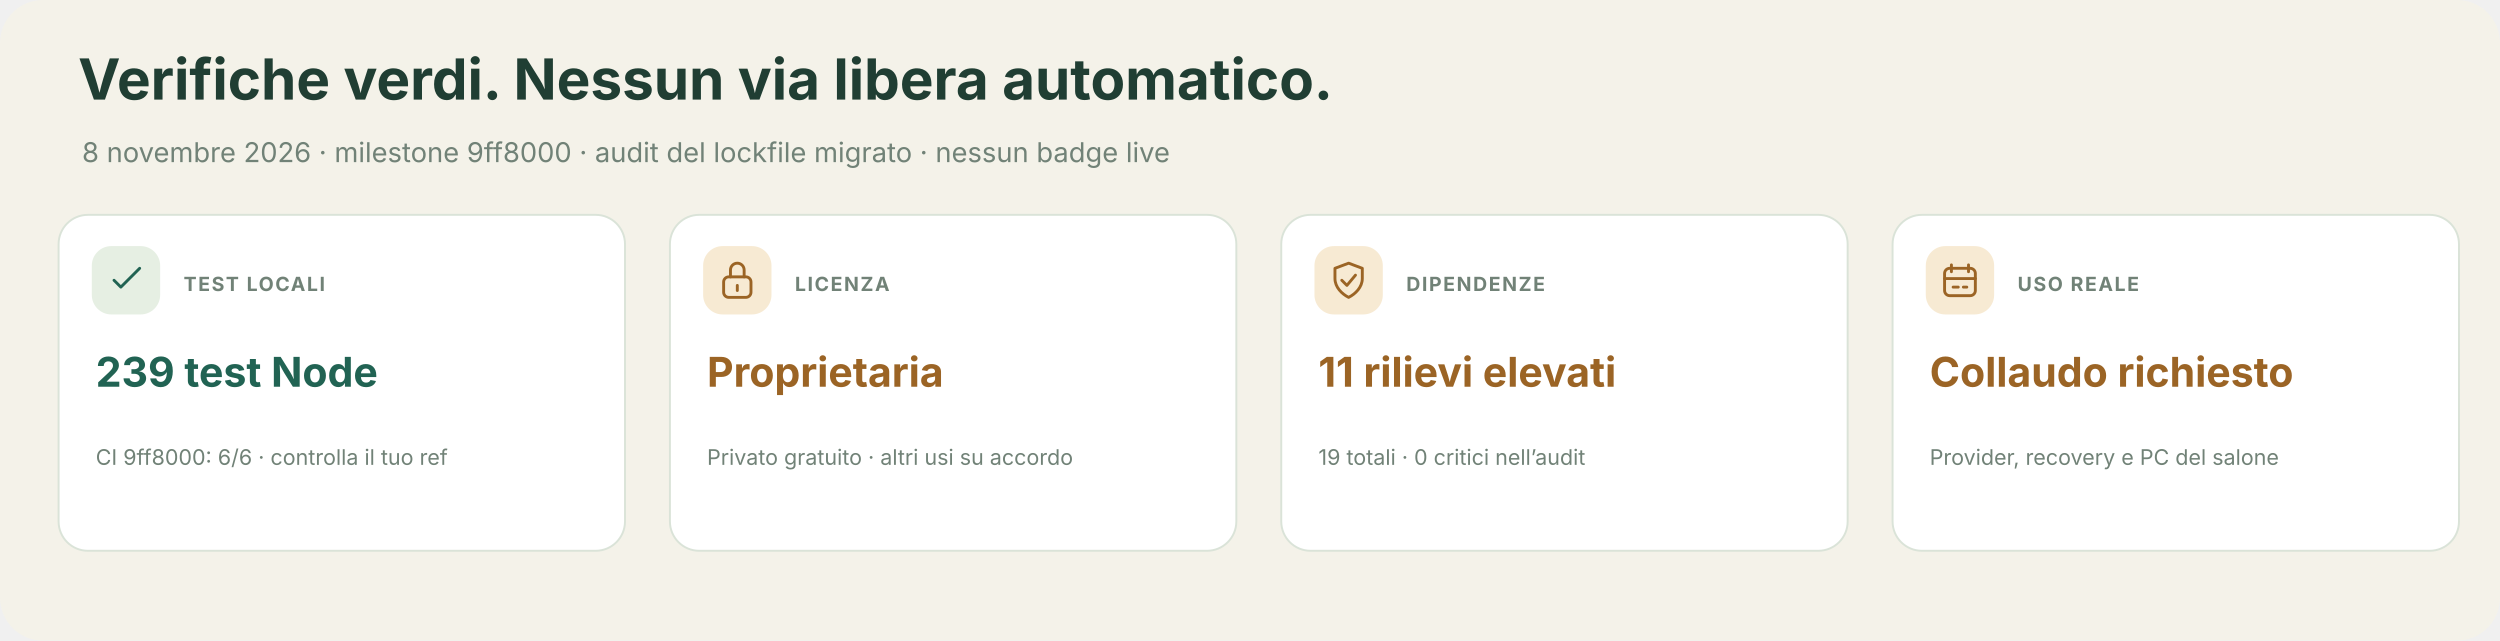
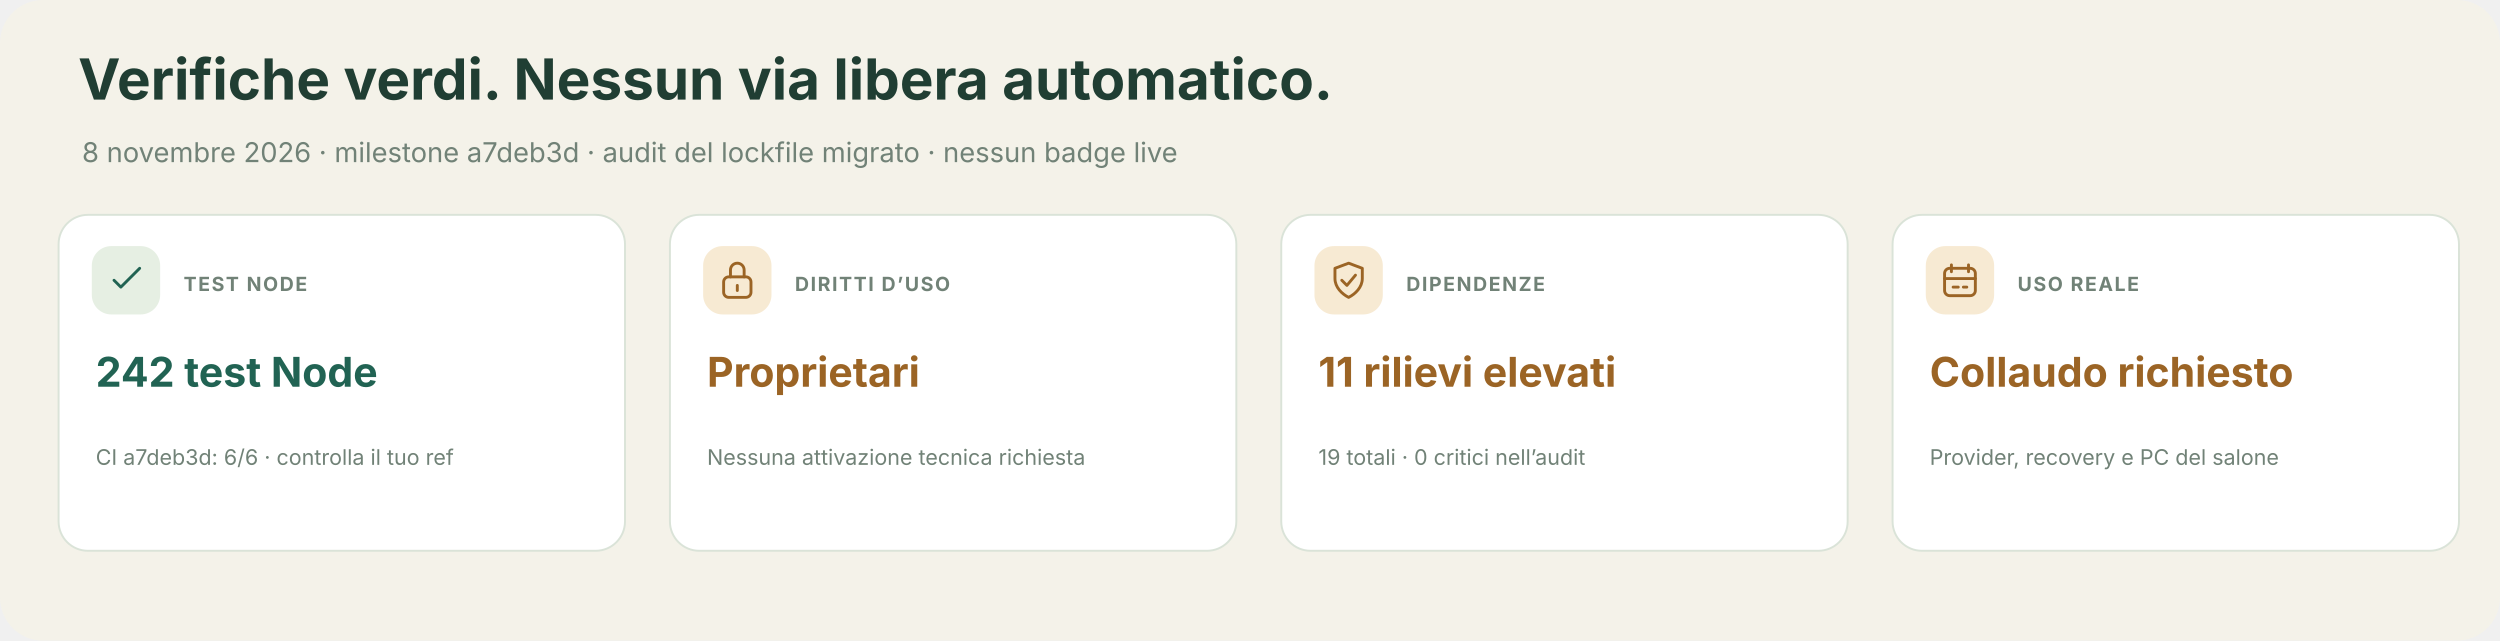
<svg xmlns="http://www.w3.org/2000/svg" width="1280" height="328" viewBox="0 0 1280 328" role="img" aria-labelledby="title desc">
  <defs>
    <pattern id="grid" width="40" height="40" patternUnits="userSpaceOnUse">
      <path d="M40 0H0V40" fill="none" stroke="#ffffff" stroke-opacity=".035" />
    </pattern>
    <marker id="arrow" markerWidth="8" markerHeight="8" refX="7" refY="4" orient="auto">
      <path d="m0 0 8 4-8 4" fill="none" stroke="#749285" stroke-width="1.5" />
    </marker>
  </defs>
  <g font-family="Inter, Segoe UI, Arial, sans-serif">
    <rect x="0" y="0" width="1280" height="328" rx="22" fill="#f4f2e9" stroke="none" />
    <text x="40" y="51" fill="#203e33" font-size="29" font-weight="650">Verifiche verdi. Nessun via libera automatico.</text>
-     <text x="42" y="83" fill="#718277" font-size="14" font-weight="400">8 novembre 2026 · milestone 9ff8000 · audit del lockfile migrato · nessun badge live</text>
+     <text x="42" y="83" fill="#718277" font-size="14" font-weight="400">8 novembre 2026 · milestone a7deb3d · audit del lockfile migrato · nessun badge live</text>
    <rect x="30" y="110" width="290" height="172" rx="15" fill="#ffffff" stroke="#dae3d8" />
    <rect x="47" y="126" width="35" height="35" rx="10" fill="#e6efe3" stroke="none" />
    <g transform="translate(54 133) scale(0.875)" fill="none" stroke="#216353" stroke-width="1.7" stroke-linecap="round" stroke-linejoin="round">
      <path d="m5 12 4 4L20 5" />
    </g>
-     <text x="94" y="149" fill="#718277" font-size="10" font-weight="650" letter-spacing=".8">TEST LOCALI</text>
-     <text x="49" y="198" fill="#216353" font-size="21" font-weight="650">239 test Node</text>
-     <text x="49" y="238" fill="#718277" font-size="11" font-weight="400">CI 9ff8000: 6/6 · controlla il tuo ref</text>
+     <text x="94" y="149" fill="#718277" font-size="10" font-weight="650" letter-spacing=".8">TEST NODE</text>
+     <text x="49" y="198" fill="#216353" font-size="21" font-weight="650">242 test Node</text>
+     <text x="49" y="238" fill="#718277" font-size="11" font-weight="400">CI a7deb3d: 6/6 · controlla il tuo ref</text>
    <rect x="343" y="110" width="290" height="172" rx="15" fill="#ffffff" stroke="#dae3d8" />
    <rect x="360" y="126" width="35" height="35" rx="10" fill="#f7ead3" stroke="none" />
    <g transform="translate(367 133) scale(0.875)" fill="none" stroke="#9b6425" stroke-width="1.7" stroke-linecap="round" stroke-linejoin="round">
      <rect x="4" y="10" width="16" height="12" rx="3" />
      <path d="M8 10V6a4 4 0 0 1 8 0v4m-4 5v3" />
    </g>
-     <text x="407" y="149" fill="#718277" font-size="10" font-weight="650" letter-spacing=".8">LICENZA</text>
-     <text x="362" y="198" fill="#9b6425" font-size="21" font-weight="650">Proprietaria</text>
-     <text x="362" y="238" fill="#718277" font-size="11" font-weight="400">Privato gratuito · altri usi su accordo</text>
+     <text x="407" y="149" fill="#718277" font-size="10" font-weight="650" letter-spacing=".8">DIRITTI D’USO</text>
+     <text x="362" y="198" fill="#9b6425" font-size="21" font-weight="650">Proprietari</text>
+     <text x="362" y="238" fill="#718277" font-size="11" font-weight="400">Nessuna attivazione tecnica richiesta</text>
    <rect x="656" y="110" width="290" height="172" rx="15" fill="#ffffff" stroke="#dae3d8" />
    <rect x="673" y="126" width="35" height="35" rx="10" fill="#f7ead3" stroke="none" />
    <g transform="translate(680 133) scale(0.875)" fill="none" stroke="#9b6425" stroke-width="1.7" stroke-linecap="round" stroke-linejoin="round">
      <path d="m12 2 8 3v6c0 5-4 9-8 11-4-2-8-6-8-11V5l8-3Z" />
      <path d="m8 12 3 3 5-6" />
    </g>
    <text x="720" y="149" fill="#718277" font-size="10" font-weight="650" letter-spacing=".8">DIPENDENZE</text>
    <text x="675" y="198" fill="#9b6425" font-size="21" font-weight="650">11 rilievi elevati</text>
    <text x="675" y="238" fill="#718277" font-size="11" font-weight="400">19 totali · 0 critici nell’audit</text>
    <rect x="969" y="110" width="290" height="172" rx="15" fill="#ffffff" stroke="#dae3d8" />
    <rect x="986" y="126" width="35" height="35" rx="10" fill="#f7ead3" stroke="none" />
    <g transform="translate(993 133) scale(0.875)" fill="none" stroke="#9b6425" stroke-width="1.7" stroke-linecap="round" stroke-linejoin="round">
      <rect x="3" y="5" width="18" height="16" rx="3" />
      <path d="M7 3v4m10-4v4M3 11h18m-13 5h3m3 0h2" />
    </g>
    <text x="1033" y="149" fill="#718277" font-size="10" font-weight="650" letter-spacing=".8">USO REALE</text>
    <text x="988" y="198" fill="#9b6425" font-size="21" font-weight="650">Collaudo richiesto</text>
    <text x="988" y="238" fill="#718277" font-size="11" font-weight="400">Provider, recovery e PC del salone</text>
  </g>
</svg>
